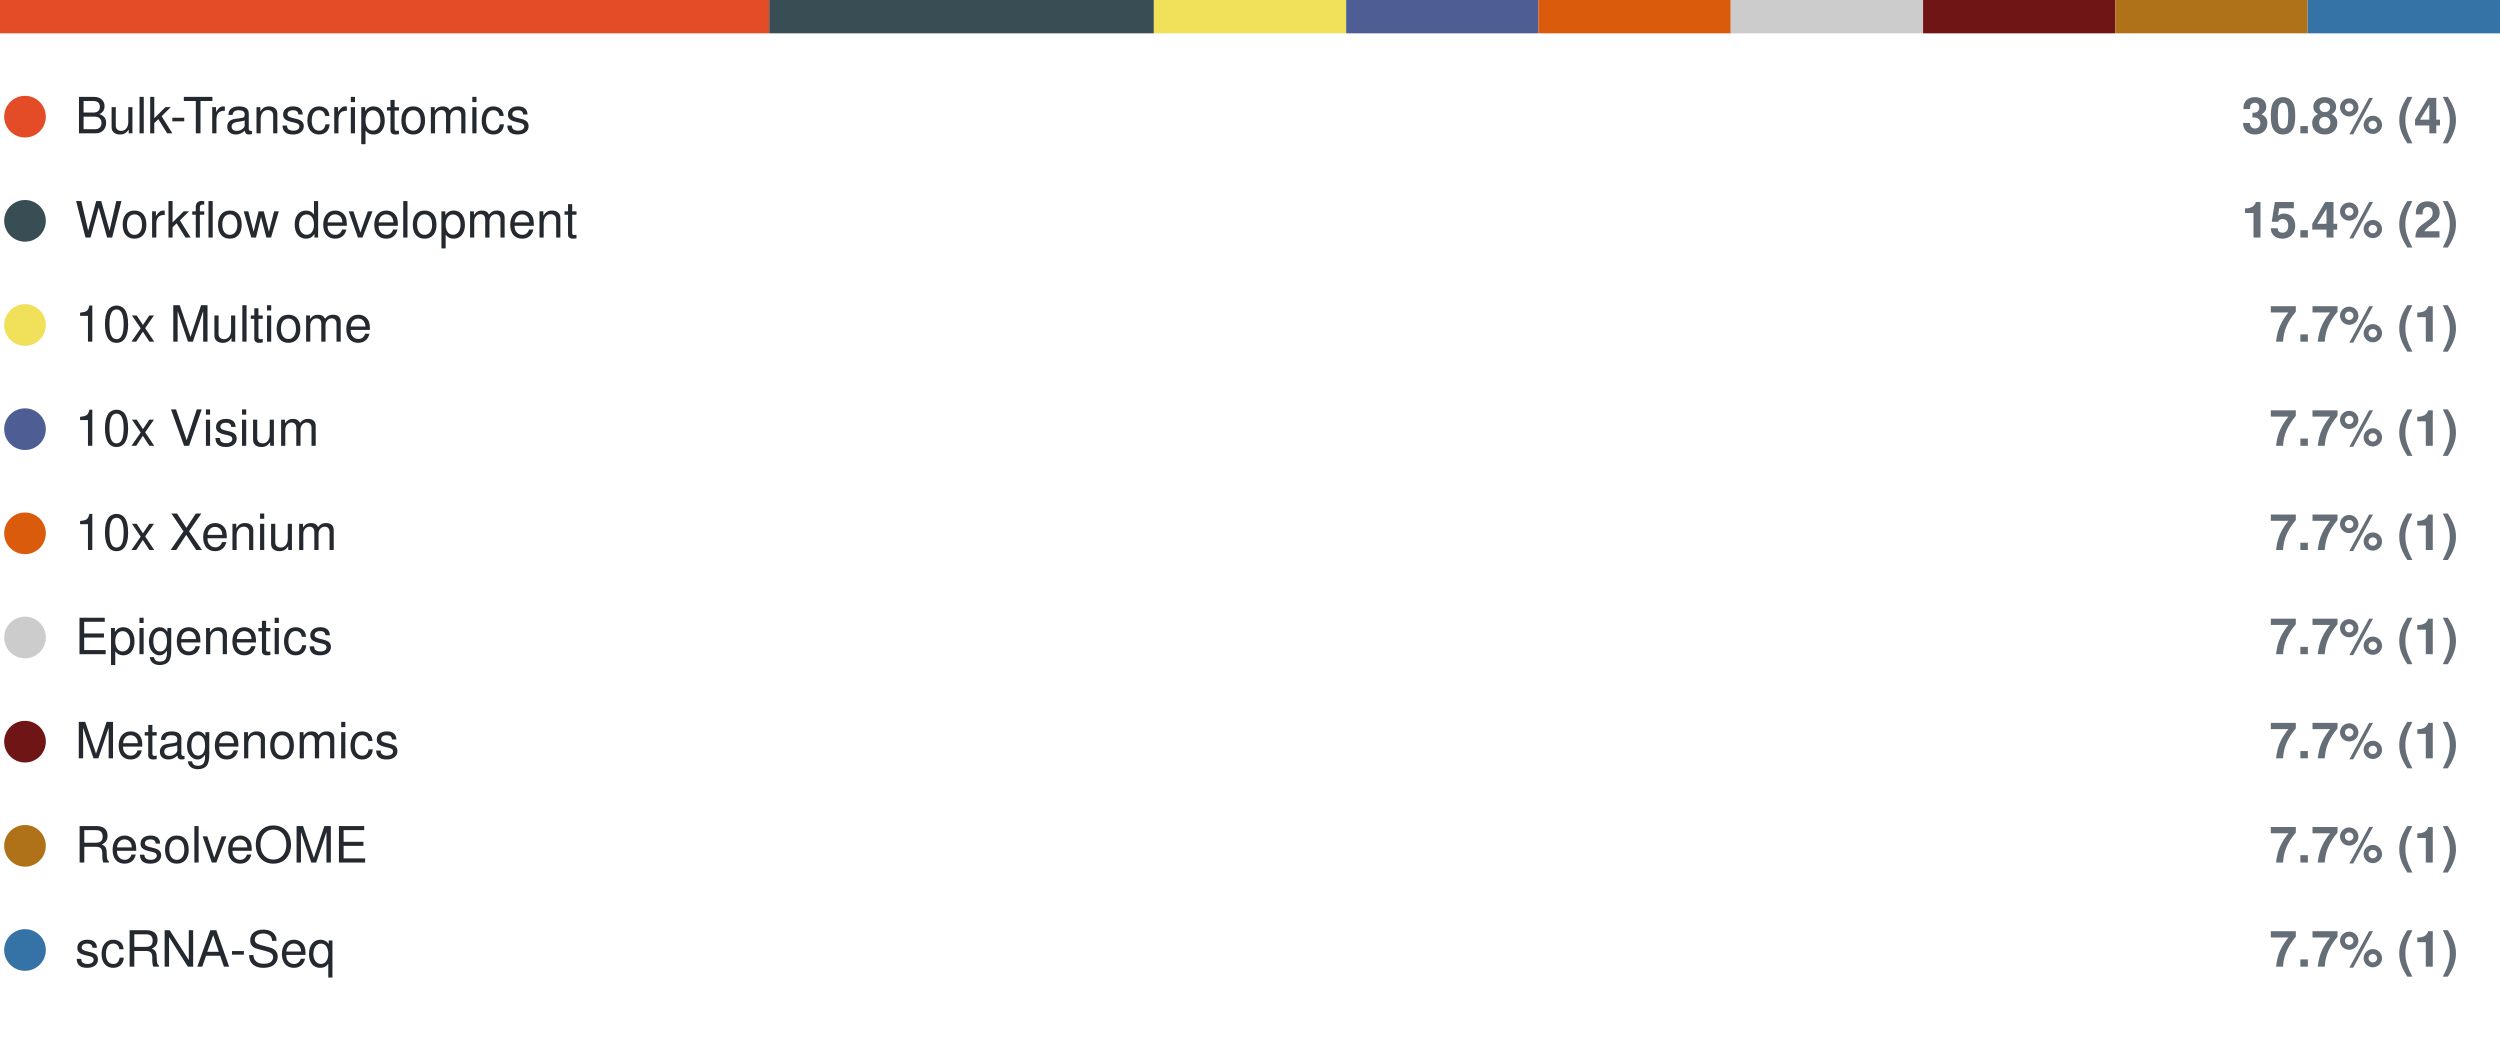
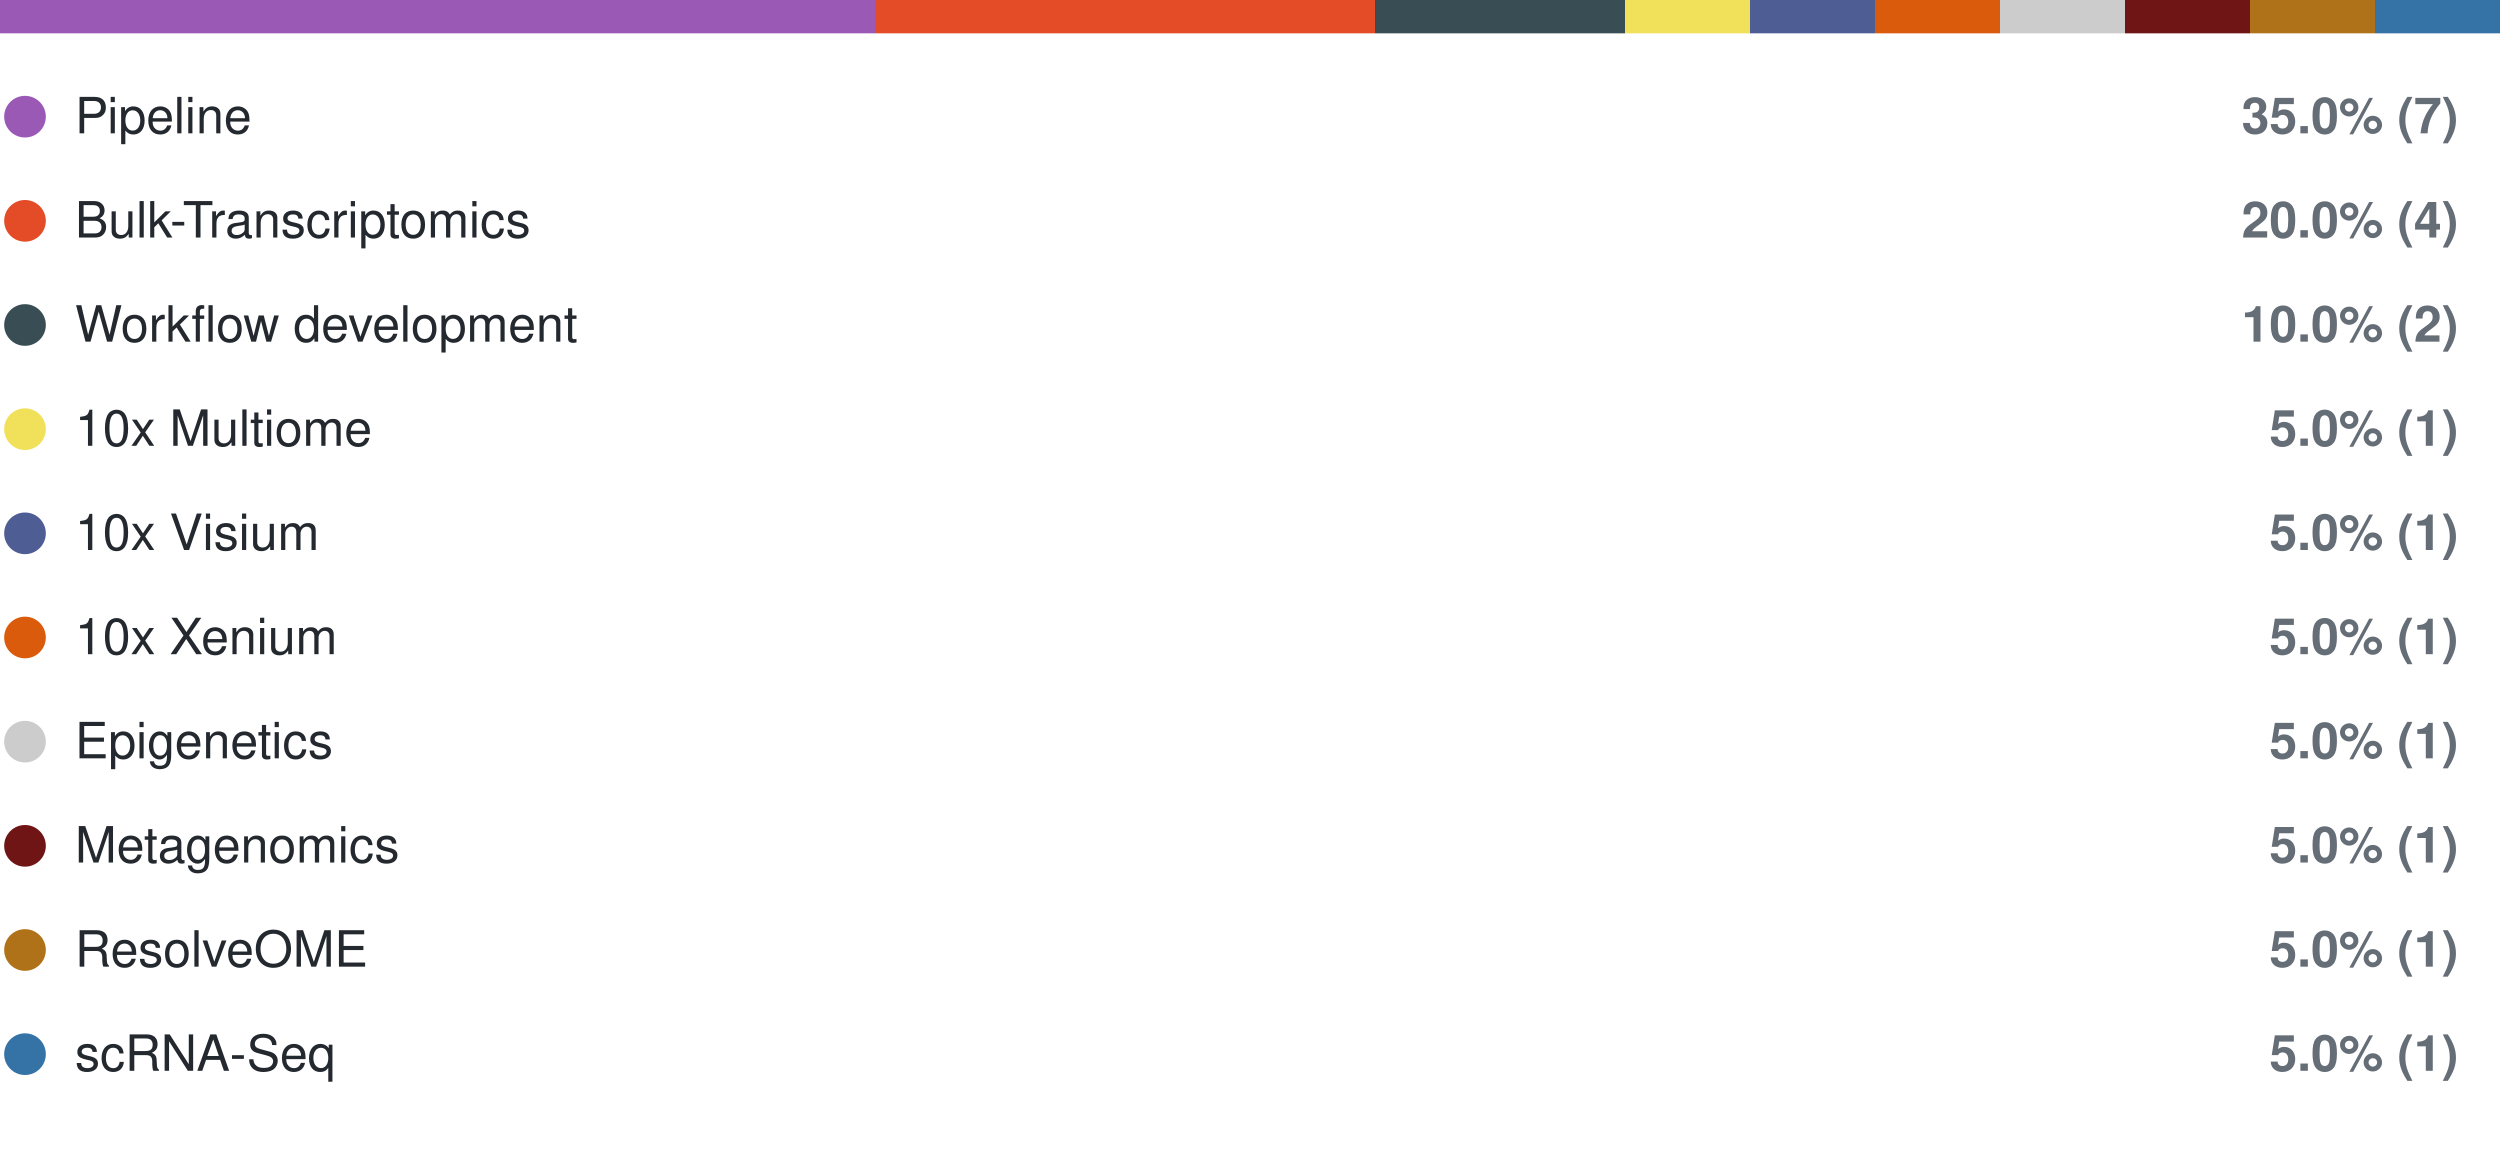
- <svg xmlns="http://www.w3.org/2000/svg" width="600" height="253">
+ <svg xmlns="http://www.w3.org/2000/svg" width="600" height="278">
  <style>
    .legend-text { 
      font: 12px -apple-system, BlinkMacSystemFont, "Segoe UI", Helvetica, Arial, sans-serif; 
      fill: #24292f; 
    }
    .legend-percent { 
      font: 12px -apple-system, BlinkMacSystemFont, "Segoe UI", Helvetica, Arial, sans-serif; 
      fill: #656d76; 
      font-weight: 600;
    }
  </style>
  <g id="bar">
-     <rect x="0.00" y="0" width="184.62" height="8" fill="#e34c26">
+     <rect x="0.00" y="0" width="210.00" height="8" fill="#9b59b6">
      </rect>
-     <rect x="184.62" y="0" width="92.31" height="8" fill="#384d54">
+     <rect x="210.00" y="0" width="120.00" height="8" fill="#e34c26">
      </rect>
-     <rect x="276.92" y="0" width="46.15" height="8" fill="#f1e05a">
+     <rect x="330.00" y="0" width="60.00" height="8" fill="#384d54">
      </rect>
-     <rect x="323.08" y="0" width="46.15" height="8" fill="#4F5D95">
+     <rect x="390.00" y="0" width="30.00" height="8" fill="#f1e05a">
      </rect>
-     <rect x="369.23" y="0" width="46.15" height="8" fill="#DA5B0B">
+     <rect x="420.00" y="0" width="30.00" height="8" fill="#4F5D95">
      </rect>
-     <rect x="415.38" y="0" width="46.15" height="8" fill="#cccccc">
+     <rect x="450.00" y="0" width="30.00" height="8" fill="#DA5B0B">
      </rect>
-     <rect x="461.54" y="0" width="46.15" height="8" fill="#701516">
+     <rect x="480.00" y="0" width="30.00" height="8" fill="#cccccc">
      </rect>
-     <rect x="507.69" y="0" width="46.15" height="8" fill="#b07219">
+     <rect x="510.00" y="0" width="30.00" height="8" fill="#701516">
      </rect>
-     <rect x="553.85" y="0" width="46.15" height="8" fill="#3572A5">
+     <rect x="540.00" y="0" width="30.00" height="8" fill="#b07219">
+       </rect>
+     <rect x="570.00" y="0" width="30.00" height="8" fill="#3572A5">
      </rect>
  </g>
  <g id="legend">
-     <circle cx="6" cy="28" r="5" fill="#e34c26" />
-     <text x="18" y="32" class="legend-text">Bulk-Transcriptomics</text>
-     <text x="590" y="32" class="legend-percent" text-anchor="end">30.8% (4)</text>
-     <circle cx="6" cy="53" r="5" fill="#384d54" />
-     <text x="18" y="57" class="legend-text">Workflow development</text>
-     <text x="590" y="57" class="legend-percent" text-anchor="end">15.4% (2)</text>
-     <circle cx="6" cy="78" r="5" fill="#f1e05a" />
-     <text x="18" y="82" class="legend-text">10x Multiome</text>
-     <text x="590" y="82" class="legend-percent" text-anchor="end">7.7% (1)</text>
-     <circle cx="6" cy="103" r="5" fill="#4F5D95" />
-     <text x="18" y="107" class="legend-text">10x Visium</text>
-     <text x="590" y="107" class="legend-percent" text-anchor="end">7.7% (1)</text>
-     <circle cx="6" cy="128" r="5" fill="#DA5B0B" />
-     <text x="18" y="132" class="legend-text">10x Xenium</text>
-     <text x="590" y="132" class="legend-percent" text-anchor="end">7.7% (1)</text>
-     <circle cx="6" cy="153" r="5" fill="#cccccc" />
-     <text x="18" y="157" class="legend-text">Epigenetics</text>
-     <text x="590" y="157" class="legend-percent" text-anchor="end">7.7% (1)</text>
-     <circle cx="6" cy="178" r="5" fill="#701516" />
-     <text x="18" y="182" class="legend-text">Metagenomics</text>
-     <text x="590" y="182" class="legend-percent" text-anchor="end">7.7% (1)</text>
-     <circle cx="6" cy="203" r="5" fill="#b07219" />
-     <text x="18" y="207" class="legend-text">ResolveOME</text>
-     <text x="590" y="207" class="legend-percent" text-anchor="end">7.7% (1)</text>
-     <circle cx="6" cy="228" r="5" fill="#3572A5" />
-     <text x="18" y="232" class="legend-text">scRNA-Seq</text>
-     <text x="590" y="232" class="legend-percent" text-anchor="end">7.7% (1)</text>
+     <circle cx="6" cy="28" r="5" fill="#9b59b6" />
+     <text x="18" y="32" class="legend-text">Pipeline</text>
+     <text x="590" y="32" class="legend-percent" text-anchor="end">35.0% (7)</text>
+     <circle cx="6" cy="53" r="5" fill="#e34c26" />
+     <text x="18" y="57" class="legend-text">Bulk-Transcriptomics</text>
+     <text x="590" y="57" class="legend-percent" text-anchor="end">20.0% (4)</text>
+     <circle cx="6" cy="78" r="5" fill="#384d54" />
+     <text x="18" y="82" class="legend-text">Workflow development</text>
+     <text x="590" y="82" class="legend-percent" text-anchor="end">10.0% (2)</text>
+     <circle cx="6" cy="103" r="5" fill="#f1e05a" />
+     <text x="18" y="107" class="legend-text">10x Multiome</text>
+     <text x="590" y="107" class="legend-percent" text-anchor="end">5.0% (1)</text>
+     <circle cx="6" cy="128" r="5" fill="#4F5D95" />
+     <text x="18" y="132" class="legend-text">10x Visium</text>
+     <text x="590" y="132" class="legend-percent" text-anchor="end">5.0% (1)</text>
+     <circle cx="6" cy="153" r="5" fill="#DA5B0B" />
+     <text x="18" y="157" class="legend-text">10x Xenium</text>
+     <text x="590" y="157" class="legend-percent" text-anchor="end">5.0% (1)</text>
+     <circle cx="6" cy="178" r="5" fill="#cccccc" />
+     <text x="18" y="182" class="legend-text">Epigenetics</text>
+     <text x="590" y="182" class="legend-percent" text-anchor="end">5.0% (1)</text>
+     <circle cx="6" cy="203" r="5" fill="#701516" />
+     <text x="18" y="207" class="legend-text">Metagenomics</text>
+     <text x="590" y="207" class="legend-percent" text-anchor="end">5.0% (1)</text>
+     <circle cx="6" cy="228" r="5" fill="#b07219" />
+     <text x="18" y="232" class="legend-text">ResolveOME</text>
+     <text x="590" y="232" class="legend-percent" text-anchor="end">5.0% (1)</text>
+     <circle cx="6" cy="253" r="5" fill="#3572A5" />
+     <text x="18" y="257" class="legend-text">scRNA-Seq</text>
+     <text x="590" y="257" class="legend-percent" text-anchor="end">5.0% (1)</text>
  </g>
</svg>
